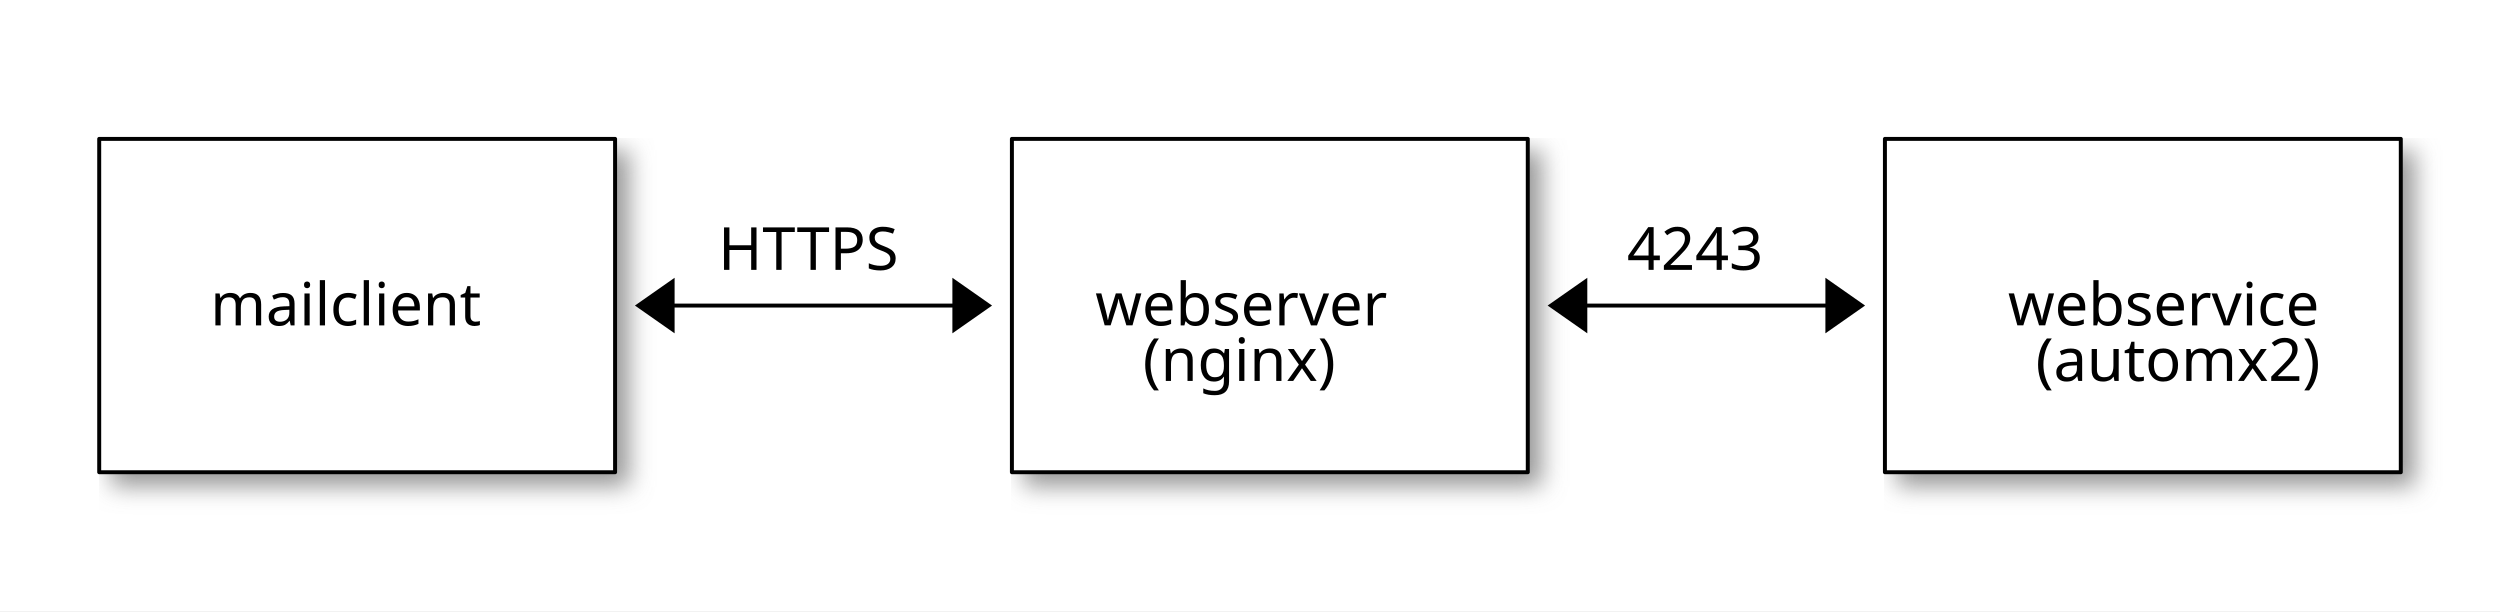
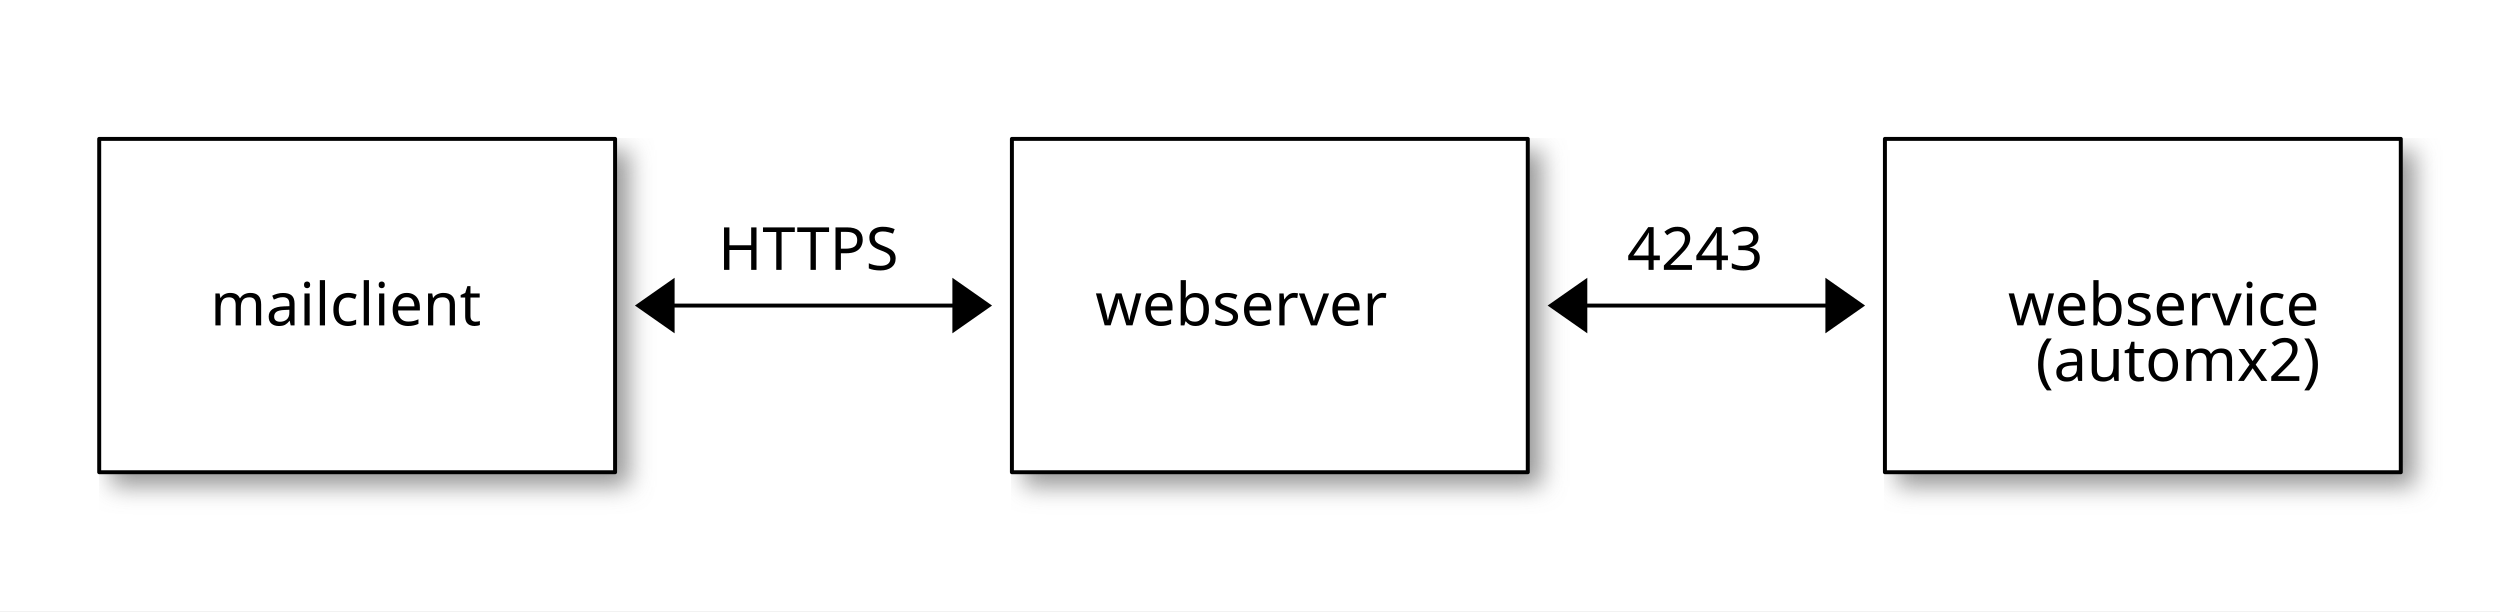
<svg xmlns="http://www.w3.org/2000/svg" width="630" height="154" version="1.0" shape-rendering="geometricPrecision" preserveAspectRatio="xMidYMid meet" viewBox="0 0 630 154">
  <defs>
    <style type="text/css">
      @font-face { font-family: sans-serif; }
    </style>
    <filter id="shadowBlur" x="0" y="0" width="200%" height="200%">
      <feOffset in="SourceGraphic" dx="3" dy="3" result="offOut" />
      <feGaussianBlur in="offOut" stdDeviation="3" />
    </filter>
  </defs>
  <g stroke-width="1" stroke-linecap="square" stroke-linejoin="round">
    <rect x="0" y="0" width="630" height="154" style="fill: #ffffff" />
    <path stroke="#969696" fill="#969696" filter="url(#shadowBlur)" d="M385.0 35.0 L385.0 119.0 L255.0 119.0 L255.0 35.0 z" />
    <path stroke="#969696" fill="#969696" filter="url(#shadowBlur)" d="M605.0 35.0 L605.0 119.0 L475.0 119.0 L475.0 35.0 z" />
    <path stroke="#969696" fill="#969696" filter="url(#shadowBlur)" d="M25.0 35.0 L25.0 119.0 L155.0 119.0 L155.0 35.0 z" />
    <path stroke="#000000" stroke-width="1.0" stroke-linecap="round" stroke-linejoin="round" fill="white" d="M385.0 35.0 L385.0 119.0 L255.0 119.0 L255.0 35.0 z" />
    <path stroke="#000000" stroke-width="1.0" stroke-linecap="round" stroke-linejoin="round" fill="white" d="M605.0 35.0 L605.0 119.0 L475.0 119.0 L475.0 35.0 z" />
    <path stroke="#000000" stroke-width="1.0" stroke-linecap="round" stroke-linejoin="round" fill="white" d="M25.0 35.0 L25.0 119.0 L155.0 119.0 L155.0 35.0 z" />
    <path stroke="none" stroke-width="1.0" stroke-linecap="round" stroke-linejoin="round" fill="#000000" d="M170.0 70.0 L160.0 77.0 L170.0 84.0 z" />
    <path stroke="none" stroke-width="1.0" stroke-linecap="round" stroke-linejoin="round" fill="#000000" d="M240.0 70.0 L250.0 77.0 L240.0 84.0 z" />
    <path stroke="none" stroke-width="1.0" stroke-linecap="round" stroke-linejoin="round" fill="#000000" d="M400.0 70.0 L390.0 77.0 L400.0 84.0 z" />
    <path stroke="none" stroke-width="1.0" stroke-linecap="round" stroke-linejoin="round" fill="#000000" d="M460.0 70.0 L470.0 77.0 L460.0 84.0 z" />
    <path stroke="#000000" stroke-width="1.0" stroke-linecap="round" stroke-linejoin="round" fill="none" d="M465.0 77.0 L395.0 77.0 " />
    <path stroke="#000000" stroke-width="1.0" stroke-linecap="round" stroke-linejoin="round" fill="none" d="M165.0 77.0 L245.0 77.0 " />
    <text x="53" y="82" font-family="sans-serif" font-size="15" stroke="none" fill="#000000">
      mailclient
    </text>
    <text x="276" y="82" font-family="sans-serif" font-size="15" stroke="none" fill="#000000">
      webserver
    </text>
-     <text x="288" y="96" font-family="sans-serif" font-size="15" stroke="none" fill="#000000">
-       (nginx)
-     </text>
    <text x="506" y="82" font-family="sans-serif" font-size="15" stroke="none" fill="#000000">
      webservice
    </text>
    <text x="513" y="96" font-family="sans-serif" font-size="15" stroke="none" fill="#000000">
      (automx2)
    </text>
    <text x="181" y="68" font-family="sans-serif" font-size="15" stroke="none" fill="#000000">
      HTTPS
    </text>
    <text x="410" y="68" font-family="sans-serif" font-size="15" stroke="none" fill="#000000">
      4243
    </text>
  </g>
</svg>
